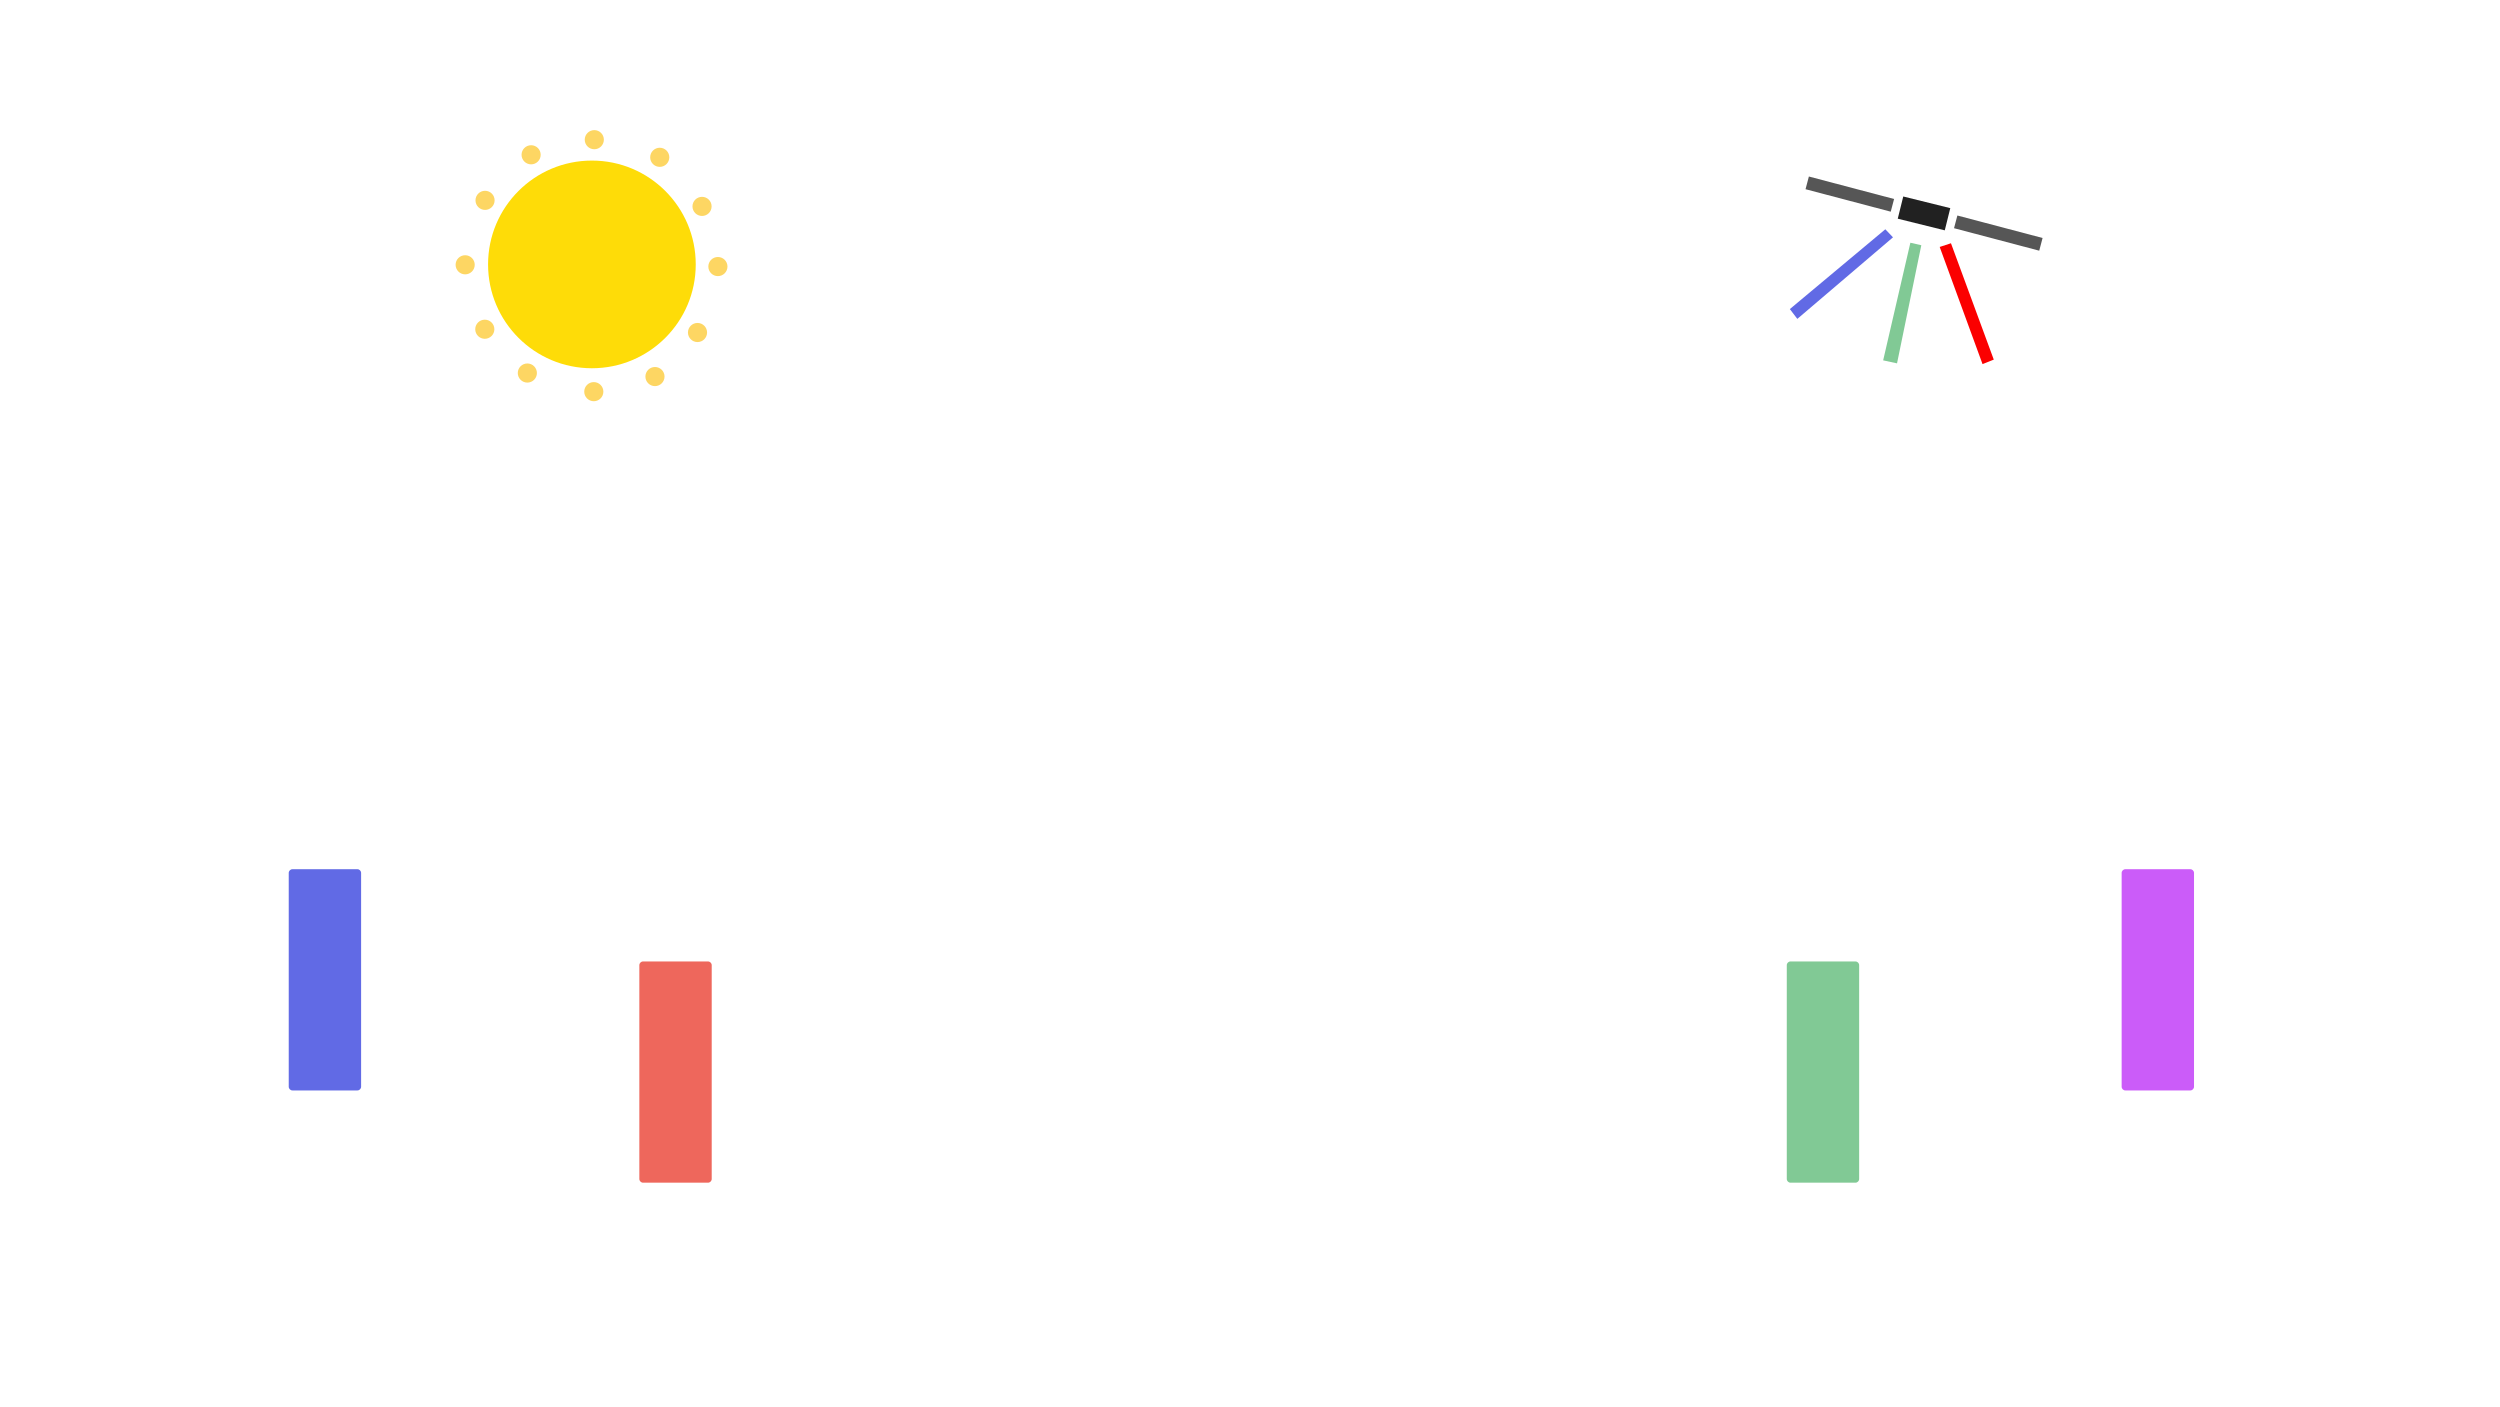
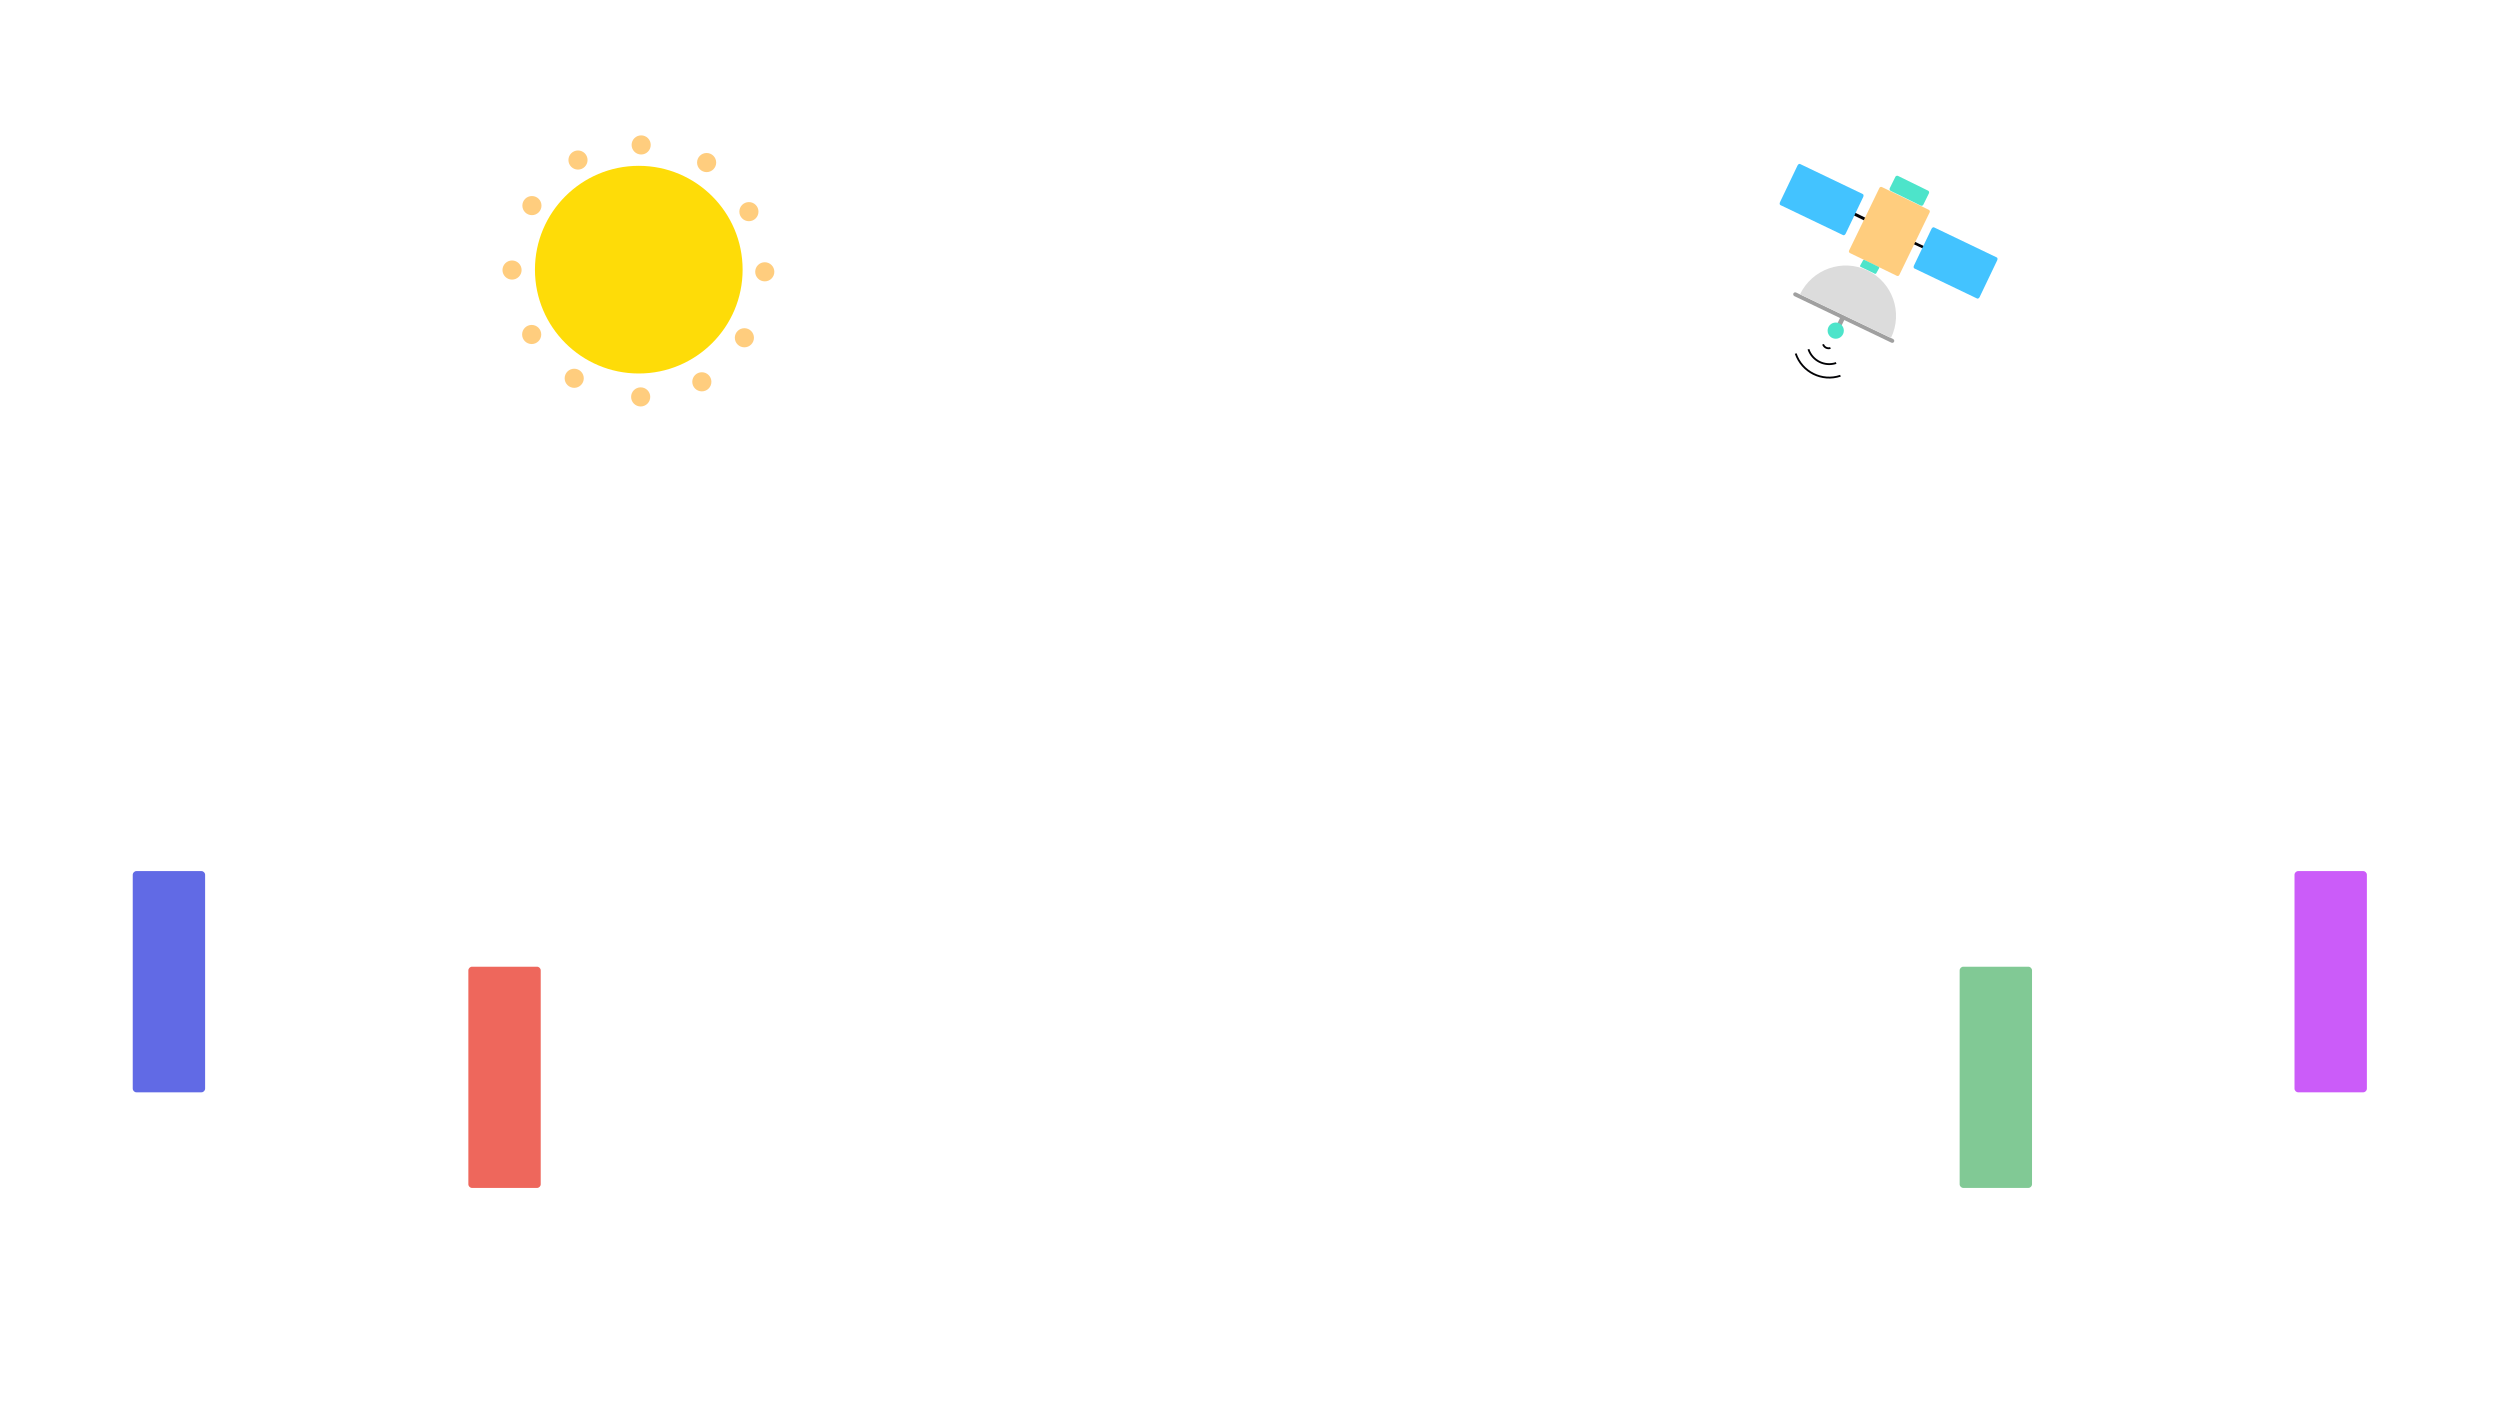
- <svg xmlns="http://www.w3.org/2000/svg" id="Home" baseProfile="full" width="100%" height="100%" viewBox="0 0 6667 3750">
+ <svg xmlns="http://www.w3.org/2000/svg" id="太阳" baseProfile="full" width="100%" height="100%" viewBox="0 0 6667 3750">
  <defs>
    <style>
			.cls-1 {
			fill: #fedc08;
			}

			.cls-2 {
- 			fill: #fdd663;
+ 			fill: #ffcd7e;
			}

- 			.cls-2, .cls-3, .cls-4, .cls-5, .cls-6, .cls-7 {
+ 			.cls-10, .cls-11, .cls-12, .cls-2, .cls-7, .cls-8, .cls-9 {
			fill-rule: evenodd;
			}

			.cls-3 {
- 			fill: #565656;
+ 			fill: #cb5cf9;
			}

			.cls-4 {
- 			fill: #212121;
+ 			fill: #81c995;
			}

- 			.cls-5, .cls-8 {
+ 			.cls-5 {
			fill: #616ae5;
			}

- 			.cls-10, .cls-6 {
- 			fill: #81c995;
+ 			.cls-6 {
+ 			fill: #ee675c;
			}

			.cls-7 {
- 			fill: #fb0000;
+ 			fill: #020205;
+ 			}
+ 
+ 			.cls-8 {
+ 			fill: #43c3ff;
			}

			.cls-9 {
- 			fill: #cb5cf9;
+ 			fill: #4de4ca;
+ 			}
+ 
+ 			.cls-10 {
+ 			fill: none;
+ 			stroke: #020205;
+ 			stroke-width: 5px;
			}

			.cls-11 {
- 			fill: #ee675c;
+ 			fill: #a0a0a0;
			}
+ 
			.cls-12 {
- 			fill: #ffbb63;
- 			fill-rule: evenodd;
- 			}
- 			.cls-a {
- 			fill: none;
- 			stroke: url(#orange_red);
- 			stroke-width: 100px;
- 			fill-rule: evenodd;
+ 			fill: #dcdcdc;
			}
		</style>
    <linearGradient id="orange_red" x1="0%" y1="0%" x2="100%" y2="0%">
			// 色彩渐变
			<stop offset="0%" style="stop-color:rgb(255,0,0);stop-opacity:1" />
      <stop offset="16%" style="stop-color:rgb(255,165,0);stop-opacity:1" />
      <stop offset="32%" style="stop-color:rgb(255,255,0);stop-opacity:1" />
      <stop offset="48%" style="stop-color:rgb(0,255,0);stop-opacity:1" />
      <stop offset="64%" style="stop-color:rgb(0,255,255);stop-opacity:1" />
      <stop offset="80%" style="stop-color:rgb(0,0,255);stop-opacity:1" />
      <stop offset="100%" style="stop-color:rgb(255,0,255);stop-opacity:1" />
    </linearGradient>
    <filter id="Gaussian_Blur">
			//fegaussianblur- 高斯模糊,stdDeviation - 设置模糊程度
			<feGaussianBlur in="SourceGraphic" stdDeviation="3" />
    </filter>
  </defs>
-   <circle id="太阳-2" data-name="太阳" class="cls-1" cx="1578.5" cy="705.14" r="276.91" />
-   <path id="太阳光" class="cls-2" d="M1759.42,393.991a25.51,25.51,0,1,1-25.51,25.51A25.51,25.51,0,0,1,1759.42,393.991ZM1584.88,347a25.51,25.51,0,1,1-25.51,25.51A25.509,25.509,0,0,1,1584.88,347ZM1872.2,524.9a25.51,25.51,0,1,1-25.51,25.51A25.509,25.509,0,0,1,1872.2,524.9Zm42.29,160.443a25.51,25.51,0,1,1-25.51,25.51A25.509,25.509,0,0,1,1914.49,685.34Zm-54.37,175.883a25.51,25.51,0,1,1-25.51,25.509A25.507,25.507,0,0,1,1860.12,861.223ZM1746.67,978.7a25.509,25.509,0,1,1-25.51,25.508A25.515,25.515,0,0,1,1746.67,978.7Zm-163.13,40.278a25.51,25.51,0,1,1-25.51,25.51A25.508,25.508,0,0,1,1583.54,1018.98ZM1406.32,969.3a25.509,25.509,0,1,1-25.51,25.51A25.51,25.51,0,0,1,1406.32,969.3ZM1292.87,852.5a25.51,25.51,0,1,1-25.51,25.509A25.509,25.509,0,0,1,1292.87,852.5ZM1240.51,680.64A25.51,25.51,0,1,1,1215,706.15,25.51,25.51,0,0,1,1240.51,680.64Zm53.03-171.855a25.51,25.51,0,1,1-25.51,25.51A25.51,25.51,0,0,1,1293.54,508.785Zm122.85-121.507a25.51,25.51,0,1,1-25.51,25.51A25.51,25.51,0,0,1,1416.39,387.278Z">
-     <animateTransform attributeType="XML" attributeName="transform" begin="0s" dur="35s" type="rotate" from="0 1578.5 705.14" to="360 1578.5 705.14" repeatCount="indefinite" />
+   <circle id="太阳-2" data-name="太阳" class="cls-1" cx="1703.5" cy="719.14" r="276.91" />
+   <path id="太阳光" class="cls-2" d="M1884.42,407.991a25.51,25.51,0,1,1-25.51,25.51A25.51,25.51,0,0,1,1884.42,407.991ZM1709.88,361a25.51,25.51,0,1,1-25.51,25.51A25.509,25.509,0,0,1,1709.88,361ZM1997.2,538.9a25.51,25.51,0,1,1-25.51,25.51A25.509,25.509,0,0,1,1997.2,538.9Zm42.29,160.443a25.51,25.51,0,1,1-25.51,25.51A25.509,25.509,0,0,1,2039.49,699.34Zm-54.37,175.883a25.51,25.51,0,1,1-25.51,25.509A25.507,25.507,0,0,1,1985.12,875.223ZM1871.67,992.7a25.509,25.509,0,1,1-25.51,25.508A25.513,25.513,0,0,1,1871.67,992.7Zm-163.13,40.278a25.51,25.51,0,1,1-25.51,25.51A25.508,25.508,0,0,1,1708.54,1032.98ZM1531.32,983.3a25.509,25.509,0,1,1-25.51,25.507A25.509,25.509,0,0,1,1531.32,983.3ZM1417.87,866.5a25.51,25.51,0,1,1-25.51,25.509A25.509,25.509,0,0,1,1417.87,866.5ZM1365.51,694.64A25.51,25.51,0,1,1,1340,720.15,25.51,25.51,0,0,1,1365.51,694.64Zm53.03-171.855a25.51,25.51,0,1,1-25.51,25.51A25.51,25.51,0,0,1,1418.54,522.785Zm122.85-121.507a25.51,25.51,0,1,1-25.51,25.51A25.51,25.51,0,0,1,1541.39,401.278Z">
+     <animateTransform attributeType="XML" attributeName="transform" begin="0s" dur="35s" type="rotate" from="0 1703.5 719.14" to="360 1703.5 719.14" repeatCount="indefinite" />
  </path>
-   <path id="卫星_右" data-name="卫星 右" class="cls-3" d="M5219.93,574.722l227.22,59.968-8.93,33.841L5211,608.563Z">
+   <rect id="紫红" class="cls-3" x="6119" y="2323" width="193" height="590" rx="10" ry="10">
+     <animateMotion path="M 0 0 L 0 50 Z" dur="5s" repeatCount="indefinite" />
+   </rect>
+   <rect id="绿" class="cls-4" x="5226" y="2578" width="193" height="590" rx="10" ry="10">
+     <animateMotion path="M 0 0 L 0 50 Z" dur="5s" repeatCount="indefinite" />
+   </rect>
+   <rect id="蓝" class="cls-5" x="354" y="2323" width="193" height="590" rx="10" ry="10">
+     <animateMotion path="M 0 0 L 0 50 Z" dur="5s" repeatCount="indefinite" />
+   </rect>
+   <rect id="红" class="cls-6" x="1249" y="2578" width="193" height="590" rx="10" ry="10">
+     <animateMotion path="M 0 0 L 0 50 Z" dur="5s" repeatCount="indefinite" />
+   </rect>
+   <path id="下" class="cls-7" d="M4975.67,581.115l-3.52,7.217-29.93-14.659,3.53-7.217Z">
    <animateMotion path="M 0 0 L 40 20 Z" dur="3s" repeatCount="indefinite" />
  </path>
-   <path id="卫星_左" data-name="卫星 左" class="cls-3" d="M4823.93,470.722l227.22,59.968-8.93,33.841L4815,504.563Z">
+   <path id="上" class="cls-7" d="M5132.15,656.867l-3.24,6.384-27.47-12.967,3.24-6.383Z">
    <animateMotion path="M 0 0 L 40 20 Z" dur="3s" repeatCount="indefinite" />
  </path>
-   <path id="卫星-2" data-name="卫星" class="cls-4" d="M5075.6,524L5201,555.059l-14.67,59.211-125.39-31.059Z">
+   <path id="电池板_上" data-name="电池板 上" class="cls-8" d="M5272.58,796.125l-167.32-80.207c-2.17-1.04-2.65-4.55-1.08-7.839l46.71-97.68c1.57-3.289,4.61-5.113,6.77-4.073l167.32,80.207c2.17,1.04,2.66,4.55,1.08,7.839l-46.71,97.68C5277.78,795.341,5274.75,797.165,5272.58,796.125Z">
    <animateMotion path="M 0 0 L 40 20 Z" dur="3s" repeatCount="indefinite" />
  </path>
-   <path id="卫星_蓝" data-name="卫星 蓝" class="cls-5" d="M5027.77,611.426l20.45,21.479-255.11,217.5-19.96-26.153Z">
+   <path id="电池板下" class="cls-8" d="M4915.31,627.1L4747.99,546.9c-2.17-1.039-2.65-4.549-1.08-7.838l46.71-97.68c1.57-3.289,4.6-5.113,6.77-4.073l167.32,80.207c2.17,1.04,2.65,4.55,1.08,7.839l-46.71,97.68C4920.51,626.319,4917.47,628.143,4915.31,627.1Z">
    <animateMotion path="M 0 0 L 40 20 Z" dur="3s" repeatCount="indefinite" />
  </path>
-   <path id="卫星_绿" data-name="卫星 绿" class="cls-6" d="M5094.57,647.3l29.19,6.682L5059,969l-37-8Z">
+   <path id="身子" class="cls-2" d="M5058.37,735.5l-124.83-60.608a5.011,5.011,0,0,1-2.45-6.638l80.97-167.162a4.994,4.994,0,0,1,6.72-2.183l124.83,60.607a5.013,5.013,0,0,1,2.45,6.639L5065.1,733.318A5.006,5.006,0,0,1,5058.37,735.5Z">
    <animateMotion path="M 0 0 L 40 20 Z" dur="3s" repeatCount="indefinite" />
  </path>
-   <path id="卫星_红" data-name="卫星 红" class="cls-7" d="M5172.77,658.565l30.05-9.861L5317,959l-30,12Z">
+   <path id="绿_下" data-name="绿 下" class="cls-9" d="M5122.02,548.2l-79.92-39.179a5.358,5.358,0,0,1-2.45-7.162l14.89-30.257a5.371,5.371,0,0,1,7.18-2.442l79.91,39.178a5.342,5.342,0,0,1,2.45,7.163l-14.89,30.256A5.357,5.357,0,0,1,5122.02,548.2Z">
    <animateMotion path="M 0 0 L 40 20 Z" dur="3s" repeatCount="indefinite" />
  </path>
-   <rect id="蓝" class="cls-8" x="770" y="2318" width="193" height="590" rx="10" ry="10">
-     <animateMotion path="M 0 0 L 0 50 Z" dur="5s" repeatCount="indefinite" />
-   </rect>
-   <rect id="紫红" class="cls-9" x="5658" y="2318" width="193" height="590" rx="10" ry="10">
-     <animateMotion path="M 0 0 L 0 50 Z" dur="5s" repeatCount="indefinite" />
-   </rect>
-   <rect id="绿" class="cls-10" x="4765" y="2564" width="193" height="590" rx="10" ry="10">
-     <animateMotion path="M 0 0 L 0 50 Z" dur="5s" repeatCount="indefinite" />
-   </rect>
-   <rect id="红" class="cls-11" x="1705" y="2564" width="193" height="590" rx="10" ry="10">
-     <animateMotion path="M 0 0 L 0 50 Z" dur="5s" repeatCount="indefinite" />
-   </rect>
+   <path id="绿_上" data-name="绿 上" class="cls-9" d="M5000.01,730.15l-38.28-18.583a2.408,2.408,0,0,1-1.08-3.347l7.73-14.034a2.716,2.716,0,0,1,3.53-1.108l38.28,18.583a2.4,2.4,0,0,1,1.08,3.347l-7.73,14.034A2.713,2.713,0,0,1,5000.01,730.15Z">
+     <animateMotion path="M 0 0 L 40 20 Z" dur="3s" repeatCount="indefinite" />
+   </path>
+   <path id="信号_3" data-name="信号 3" class="cls-10" d="M4908.12,1002.06A94.206,94.206,0,0,1,4788.77,942.8">
+     <animateMotion path="M 0 0 L 40 20 Z" dur="3s" repeatCount="indefinite" />
+   </path>
+   <path id="信号_2" data-name="信号 2" class="cls-10" d="M4896.66,968.044a58.349,58.349,0,0,1-73.92-36.7">
+     <animateMotion path="M 0 0 L 40 20 Z" dur="3s" repeatCount="indefinite" />
+   </path>
+   <path id="信号_1" data-name="信号 1" class="cls-10" d="M4881.43,927.971a15.518,15.518,0,0,1-19.66-9.764">
+     <animateMotion path="M 0 0 L 40 20 Z" dur="3s" repeatCount="indefinite" />
+   </path>
+   <path id="信号挡板" class="cls-11" d="M5043.99,913.848l-258.92-124.16a5.343,5.343,0,1,1,4.64-9.626l258.92,124.159A5.343,5.343,0,1,1,5043.99,913.848Z">
+     <animateMotion path="M 0 0 L 40 20 Z" dur="3s" repeatCount="indefinite" />
+   </path>
+   <path id="发射装置" class="cls-12" d="M4800.22,784.932c32.42-67.277,113.02-95.8,180.04-63.7s95.06,112.652,62.64,179.929">
+     <animateMotion path="M 0 0 L 40 20 Z" dur="3s" repeatCount="indefinite" />
+   </path>
+   <path id="挡板与信号球连接" class="cls-11" d="M4916.67,842.386a6.268,6.268,0,0,1,2.91,8.362l-8.43,17.416a6.26,6.26,0,0,1-11.27-5.455l8.43-17.416A6.26,6.26,0,0,1,4916.67,842.386Z">
+     <animateMotion path="M 0 0 L 40 20 Z" dur="3s" repeatCount="indefinite" />
+   </path>
+   <path id="信号球" class="cls-9" d="M4895.51,860.143a21.625,21.625,0,1,1-21.62,21.625A21.614,21.614,0,0,1,4895.51,860.143Z">
+     <animateMotion path="M 0 0 L 40 20 Z" dur="3s" repeatCount="indefinite" />
+   </path>
</svg>
